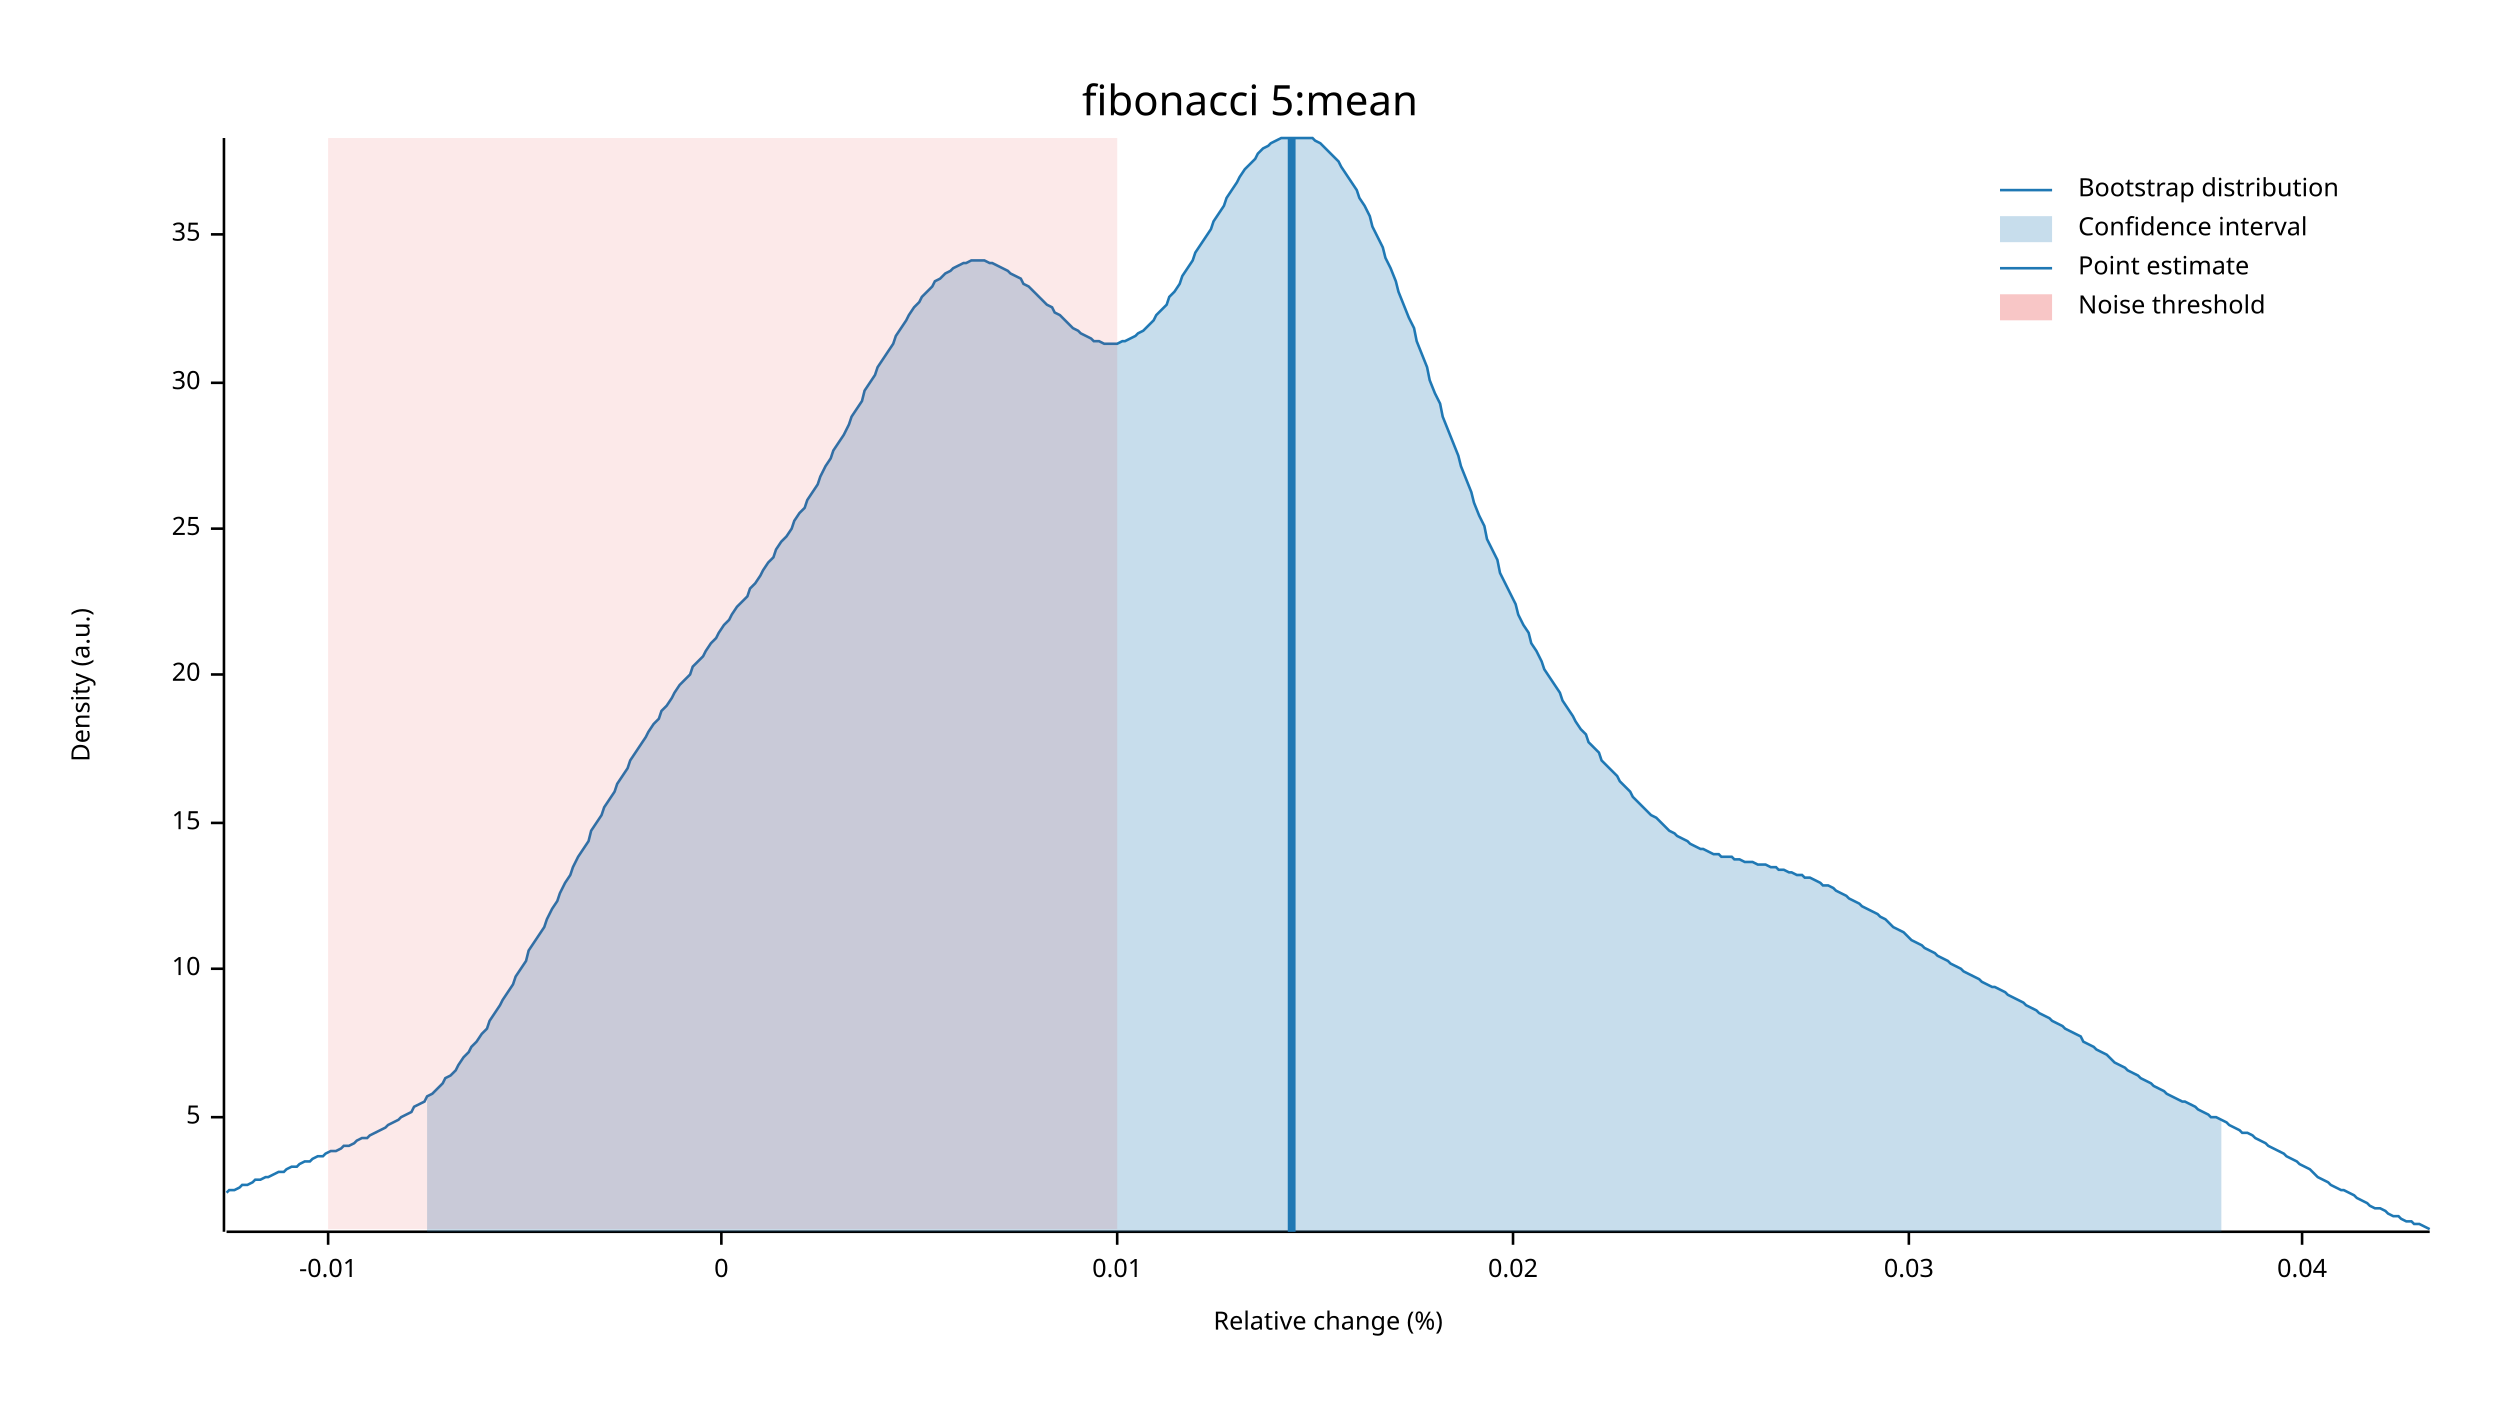
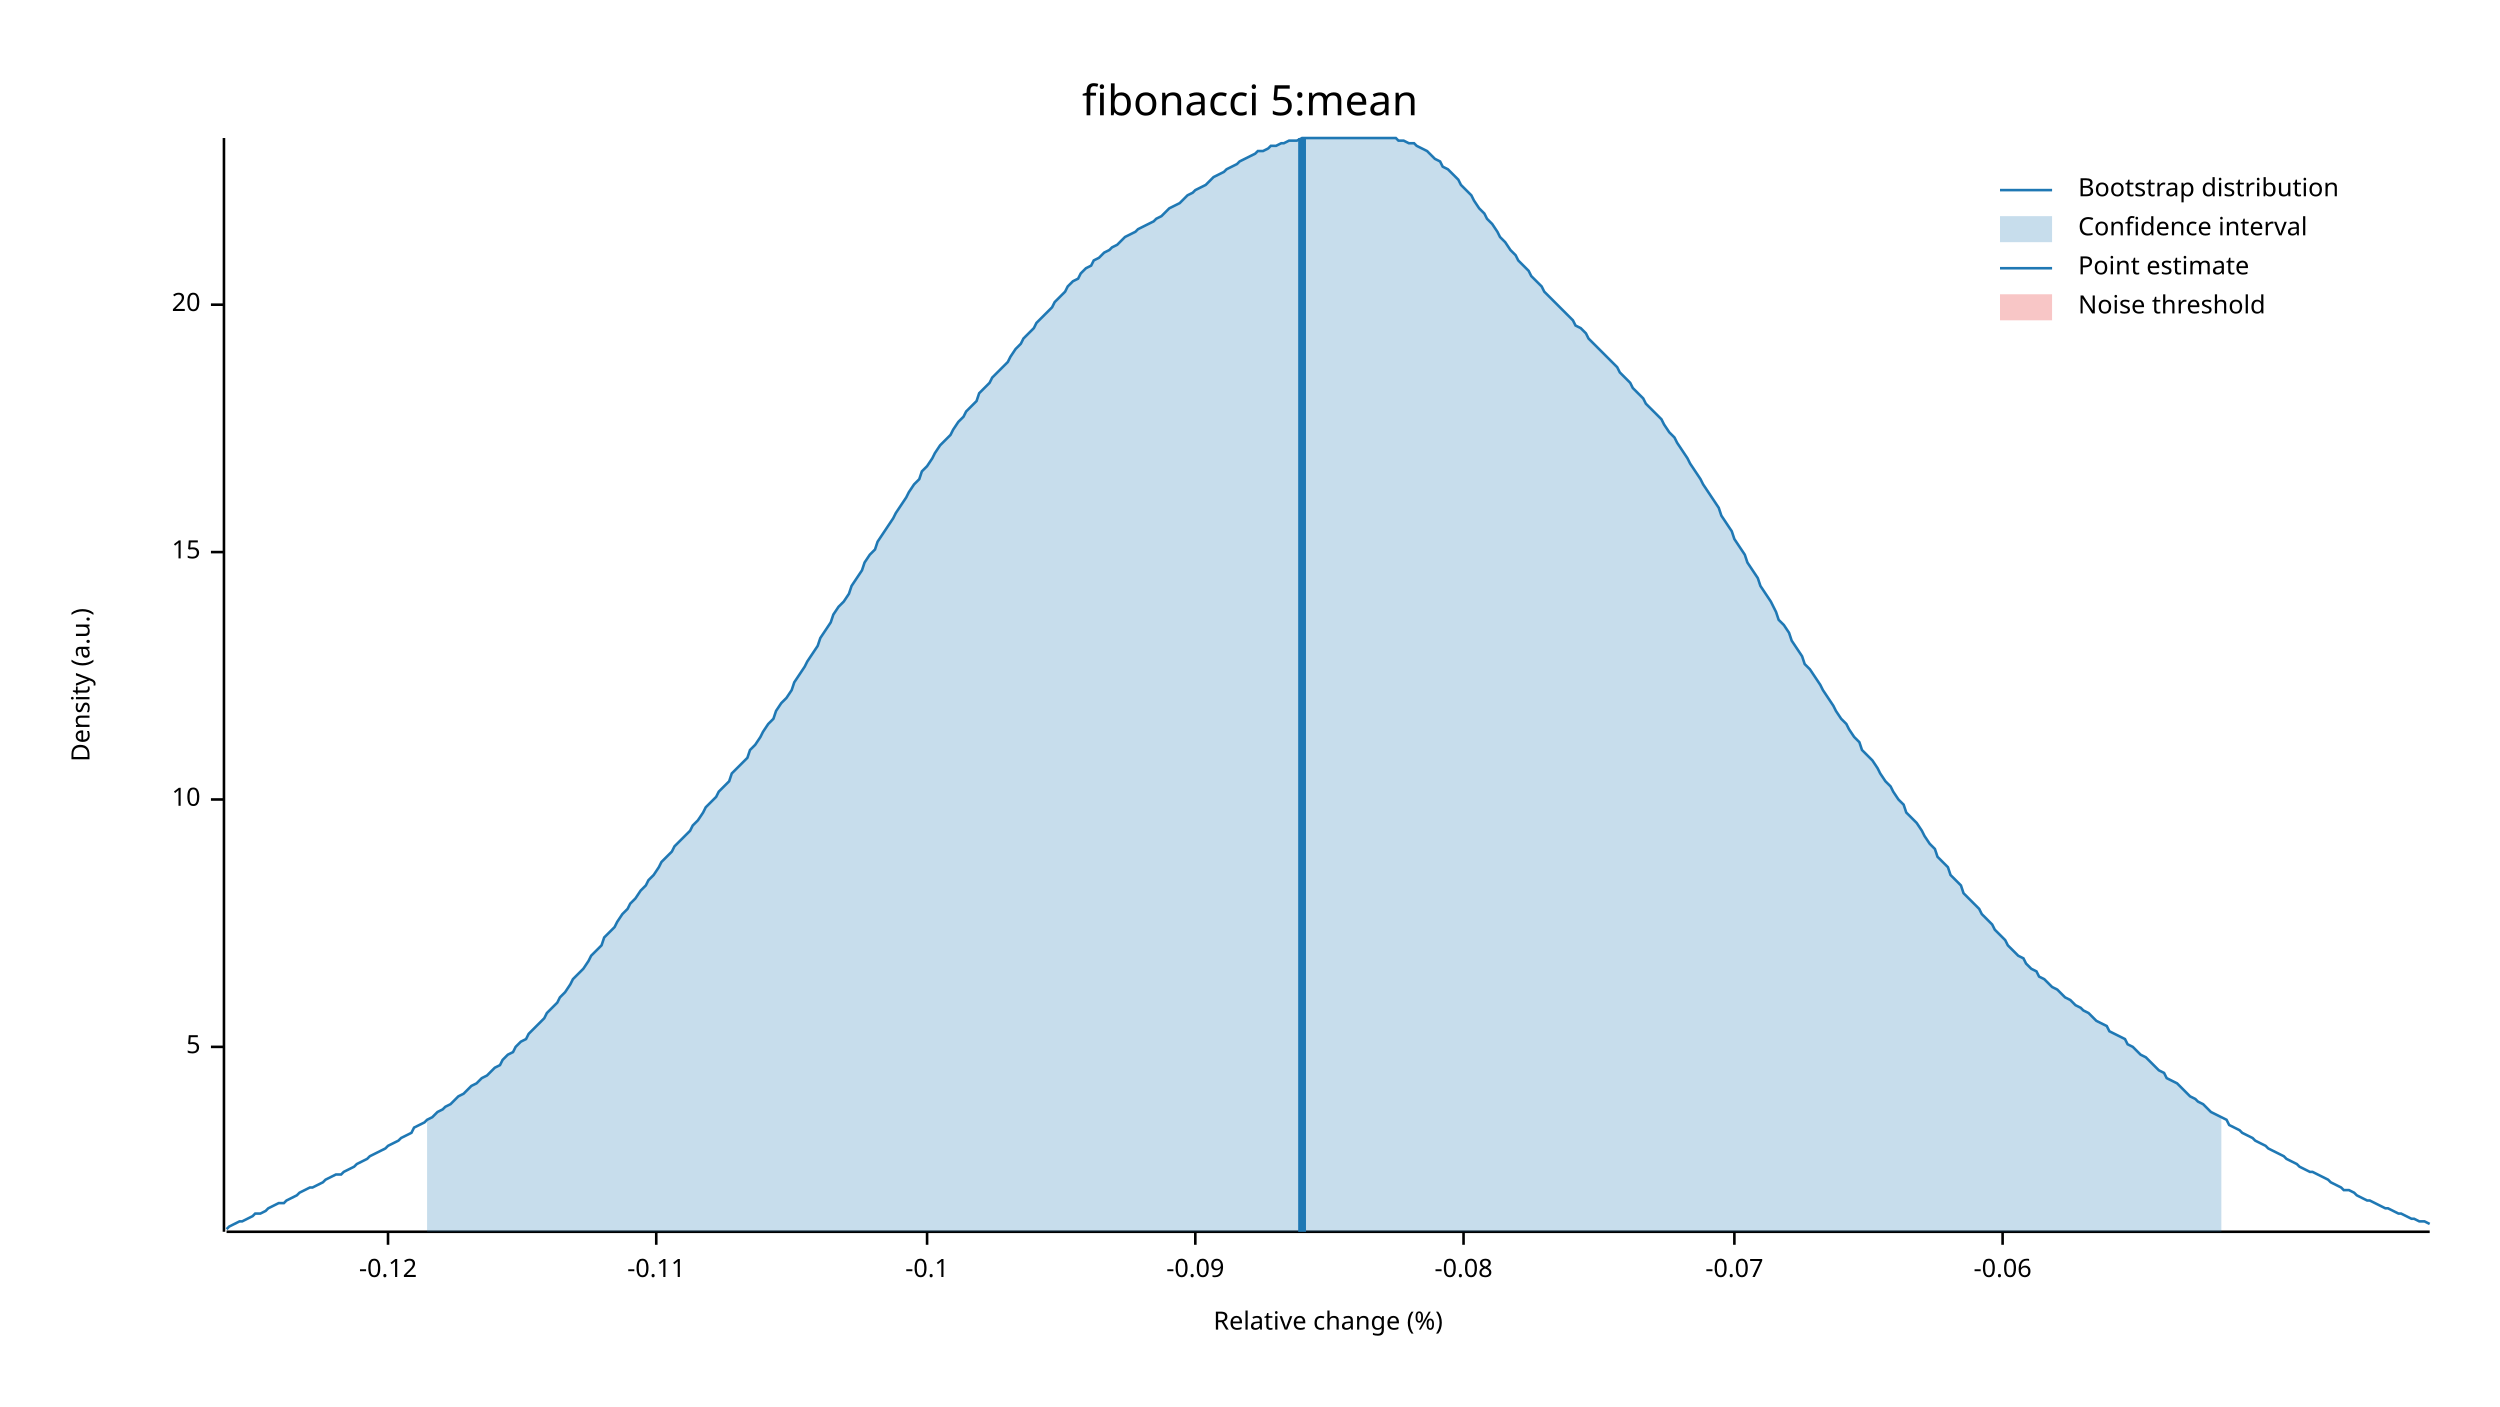
<svg xmlns="http://www.w3.org/2000/svg" width="960" height="540">
  <text x="480" y="32" dy="0.76em" text-anchor="middle" font-family="sans-serif" font-size="16.129" opacity="1" fill="#000000">
fibonacci 5:mean
</text>
  <text x="27" y="263" dy="0.76em" text-anchor="middle" font-family="sans-serif" font-size="9.677" opacity="1" fill="#000000" transform="rotate(270, 27, 263)">
Density (a.u.)
</text>
  <text x="510" y="513" dy="-0.5ex" text-anchor="middle" font-family="sans-serif" font-size="9.677" opacity="1" fill="#000000">
Relative change (%)
</text>
  <polyline fill="none" opacity="1" stroke="#000000" stroke-width="1" points="86,53 86,473 " />
-   <text x="77" y="429" dy="0.5ex" text-anchor="end" font-family="sans-serif" font-size="9.677" opacity="1" fill="#000000">
+   <text x="77" y="402" dy="0.5ex" text-anchor="end" font-family="sans-serif" font-size="9.677" opacity="1" fill="#000000">
5
</text>
-   <polyline fill="none" opacity="1" stroke="#000000" stroke-width="1" points="81,429 86,429 " />
-   <text x="77" y="372" dy="0.5ex" text-anchor="end" font-family="sans-serif" font-size="9.677" opacity="1" fill="#000000">
+   <polyline fill="none" opacity="1" stroke="#000000" stroke-width="1" points="81,402 86,402 " />
+   <text x="77" y="307" dy="0.5ex" text-anchor="end" font-family="sans-serif" font-size="9.677" opacity="1" fill="#000000">
10
</text>
-   <polyline fill="none" opacity="1" stroke="#000000" stroke-width="1" points="81,372 86,372 " />
-   <text x="77" y="316" dy="0.5ex" text-anchor="end" font-family="sans-serif" font-size="9.677" opacity="1" fill="#000000">
+   <polyline fill="none" opacity="1" stroke="#000000" stroke-width="1" points="81,307 86,307 " />
+   <text x="77" y="212" dy="0.5ex" text-anchor="end" font-family="sans-serif" font-size="9.677" opacity="1" fill="#000000">
15
</text>
-   <polyline fill="none" opacity="1" stroke="#000000" stroke-width="1" points="81,316 86,316 " />
-   <text x="77" y="259" dy="0.5ex" text-anchor="end" font-family="sans-serif" font-size="9.677" opacity="1" fill="#000000">
+   <polyline fill="none" opacity="1" stroke="#000000" stroke-width="1" points="81,212 86,212 " />
+   <text x="77" y="117" dy="0.5ex" text-anchor="end" font-family="sans-serif" font-size="9.677" opacity="1" fill="#000000">
20
</text>
-   <polyline fill="none" opacity="1" stroke="#000000" stroke-width="1" points="81,259 86,259 " />
-   <text x="77" y="203" dy="0.5ex" text-anchor="end" font-family="sans-serif" font-size="9.677" opacity="1" fill="#000000">
- 25
+   <polyline fill="none" opacity="1" stroke="#000000" stroke-width="1" points="81,117 86,117 " />
+   <polyline fill="none" opacity="1" stroke="#000000" stroke-width="1" points="87,473 933,473 " />
+   <text x="149" y="483" dy="0.76em" text-anchor="middle" font-family="sans-serif" font-size="9.677" opacity="1" fill="#000000">
+ -0.12
</text>
-   <polyline fill="none" opacity="1" stroke="#000000" stroke-width="1" points="81,203 86,203 " />
-   <text x="77" y="147" dy="0.5ex" text-anchor="end" font-family="sans-serif" font-size="9.677" opacity="1" fill="#000000">
- 30
+   <polyline fill="none" opacity="1" stroke="#000000" stroke-width="1" points="149,473 149,478 " />
+   <text x="252" y="483" dy="0.76em" text-anchor="middle" font-family="sans-serif" font-size="9.677" opacity="1" fill="#000000">
+ -0.11
</text>
-   <polyline fill="none" opacity="1" stroke="#000000" stroke-width="1" points="81,147 86,147 " />
-   <text x="77" y="90" dy="0.5ex" text-anchor="end" font-family="sans-serif" font-size="9.677" opacity="1" fill="#000000">
- 35
+   <polyline fill="none" opacity="1" stroke="#000000" stroke-width="1" points="252,473 252,478 " />
+   <text x="356" y="483" dy="0.76em" text-anchor="middle" font-family="sans-serif" font-size="9.677" opacity="1" fill="#000000">
+ -0.1
</text>
-   <polyline fill="none" opacity="1" stroke="#000000" stroke-width="1" points="81,90 86,90 " />
-   <polyline fill="none" opacity="1" stroke="#000000" stroke-width="1" points="87,473 933,473 " />
-   <text x="126" y="483" dy="0.76em" text-anchor="middle" font-family="sans-serif" font-size="9.677" opacity="1" fill="#000000">
- -0.01
+   <polyline fill="none" opacity="1" stroke="#000000" stroke-width="1" points="356,473 356,478 " />
+   <text x="459" y="483" dy="0.76em" text-anchor="middle" font-family="sans-serif" font-size="9.677" opacity="1" fill="#000000">
+ -0.09
</text>
-   <polyline fill="none" opacity="1" stroke="#000000" stroke-width="1" points="126,473 126,478 " />
-   <text x="277" y="483" dy="0.76em" text-anchor="middle" font-family="sans-serif" font-size="9.677" opacity="1" fill="#000000">
- 0
+   <polyline fill="none" opacity="1" stroke="#000000" stroke-width="1" points="459,473 459,478 " />
+   <text x="562" y="483" dy="0.76em" text-anchor="middle" font-family="sans-serif" font-size="9.677" opacity="1" fill="#000000">
+ -0.08
</text>
-   <polyline fill="none" opacity="1" stroke="#000000" stroke-width="1" points="277,473 277,478 " />
-   <text x="429" y="483" dy="0.76em" text-anchor="middle" font-family="sans-serif" font-size="9.677" opacity="1" fill="#000000">
- 0.01
+   <polyline fill="none" opacity="1" stroke="#000000" stroke-width="1" points="562,473 562,478 " />
+   <text x="666" y="483" dy="0.76em" text-anchor="middle" font-family="sans-serif" font-size="9.677" opacity="1" fill="#000000">
+ -0.07
</text>
-   <polyline fill="none" opacity="1" stroke="#000000" stroke-width="1" points="429,473 429,478 " />
-   <text x="581" y="483" dy="0.76em" text-anchor="middle" font-family="sans-serif" font-size="9.677" opacity="1" fill="#000000">
- 0.02
+   <polyline fill="none" opacity="1" stroke="#000000" stroke-width="1" points="666,473 666,478 " />
+   <text x="769" y="483" dy="0.76em" text-anchor="middle" font-family="sans-serif" font-size="9.677" opacity="1" fill="#000000">
+ -0.06
</text>
-   <polyline fill="none" opacity="1" stroke="#000000" stroke-width="1" points="581,473 581,478 " />
-   <text x="733" y="483" dy="0.76em" text-anchor="middle" font-family="sans-serif" font-size="9.677" opacity="1" fill="#000000">
- 0.03
- </text>
-   <polyline fill="none" opacity="1" stroke="#000000" stroke-width="1" points="733,473 733,478 " />
-   <text x="884" y="483" dy="0.76em" text-anchor="middle" font-family="sans-serif" font-size="9.677" opacity="1" fill="#000000">
- 0.04
- </text>
-   <polyline fill="none" opacity="1" stroke="#000000" stroke-width="1" points="884,473 884,478 " />
-   <polyline fill="none" opacity="1" stroke="#1F78B4" stroke-width="1" points="87,458 88,457 90,457 92,456 93,455 95,455 97,454 98,453 100,453 102,452 103,452 105,451 107,450 109,450 110,449 112,448 114,448 115,447 117,446 119,446 120,445 122,444 124,444 125,443 127,442 129,442 131,441 132,440 134,440 136,439 137,438 139,437 141,437 142,436 144,435 146,434 148,433 149,432 151,431 153,430 154,429 156,428 158,427 159,425 161,424 163,423 164,421 166,420 168,418 170,416 171,414 173,413 175,411 176,409 178,406 180,404 181,402 183,400 185,397 187,395 188,392 190,389 192,386 193,384 195,381 197,378 198,375 200,372 202,369 203,365 205,362 207,359 209,356 210,353 212,349 214,346 215,343 217,339 219,336 220,333 222,329 224,326 226,323 227,319 229,316 231,313 232,310 234,307 236,304 237,301 239,298 241,295 242,292 244,289 246,286 248,283 249,281 251,278 253,276 254,273 256,271 258,268 259,266 261,263 263,261 265,259 266,256 268,254 270,252 271,250 273,247 275,245 276,243 278,240 280,238 281,236 283,233 285,231 287,229 288,226 290,224 292,221 293,219 295,216 297,214 298,211 300,208 302,206 304,203 305,200 307,197 309,195 310,192 312,189 314,186 315,183 317,179 319,176 320,173 322,170 324,167 326,163 327,160 329,157 331,154 332,150 334,147 336,144 337,141 339,138 341,135 343,132 344,129 346,126 348,123 349,121 351,118 353,116 354,114 356,112 358,110 359,108 361,107 363,105 365,104 366,103 368,102 370,101 371,101 373,100 375,100 376,100 378,100 380,101 381,101 383,102 385,103 387,104 388,105 390,106 392,107 393,109 395,110 397,112 398,113 400,115 402,117 404,118 405,120 407,121 409,123 410,124 412,126 414,127 415,128 417,129 419,130 420,131 422,131 424,132 426,132 427,132 429,132 431,131 432,131 434,130 436,129 437,128 439,127 441,125 443,123 444,121 446,119 448,117 449,114 451,112 453,109 454,106 456,103 458,100 459,97 461,94 463,91 465,88 466,85 468,82 470,79 471,76 473,73 475,70 476,68 478,65 480,63 482,61 483,59 485,57 487,56 488,55 490,54 492,53 493,53 495,53 497,53 498,53 500,53 502,53 504,53 505,54 507,55 509,57 510,58 512,60 514,62 515,64 517,67 519,70 521,73 522,76 524,79 526,83 527,87 529,91 531,95 532,99 534,103 536,108 537,112 539,117 541,122 543,126 544,131 546,136 548,141 549,146 551,151 553,155 554,160 556,165 558,170 560,175 561,179 563,184 565,189 566,193 568,198 570,202 571,207 573,211 575,215 576,220 578,224 580,228 582,232 583,236 585,240 587,243 588,247 590,250 592,254 593,257 595,260 597,263 599,266 600,269 602,272 604,275 605,277 607,280 609,282 610,285 612,287 614,289 615,292 617,294 619,296 621,298 622,300 624,302 626,304 627,306 629,308 631,310 632,311 634,313 636,314 638,316 639,317 641,319 643,320 644,321 646,322 648,323 649,324 651,325 653,326 654,326 656,327 658,328 660,328 661,329 663,329 665,329 666,330 668,330 670,331 671,331 673,331 675,332 676,332 678,332 680,333 682,333 683,334 685,334 687,335 688,335 690,336 692,336 693,337 695,337 697,338 699,339 700,340 702,340 704,341 705,342 707,343 709,344 710,345 712,346 714,347 715,348 717,349 719,350 721,351 722,352 724,353 726,355 727,356 729,357 731,358 732,359 734,361 736,362 738,363 739,364 741,365 743,366 744,367 746,368 748,369 749,370 751,371 753,372 754,373 756,374 758,375 760,376 761,377 763,378 765,379 766,379 768,380 770,381 771,382 773,383 775,384 777,385 778,386 780,387 782,388 783,389 785,390 787,391 788,392 790,393 792,394 793,395 795,396 797,397 799,398 800,400 802,401 804,402 805,403 807,404 809,405 810,406 812,408 814,409 816,410 817,411 819,412 821,413 822,414 824,415 826,416 827,417 829,418 831,419 832,420 834,421 836,422 838,423 839,423 841,424 843,425 844,426 846,427 848,428 849,429 851,429 853,430 855,431 856,432 858,433 860,434 861,435 863,435 865,436 866,437 868,438 870,439 871,440 873,441 875,442 877,443 878,444 880,445 882,446 883,447 885,448 887,449 888,450 890,452 892,453 894,454 895,455 897,456 899,457 900,457 902,458 904,459 905,460 907,461 909,462 910,463 912,464 914,464 916,465 917,466 919,467 921,467 922,468 924,469 926,469 927,470 929,470 931,471 933,472 " />
-   <polygon opacity="0.25" fill="#1F78B4" points="164,421 166,420 168,418 170,416 171,414 173,413 175,411 176,409 178,406 180,404 181,402 183,400 185,397 187,395 188,392 190,389 192,386 193,384 195,381 197,378 198,375 200,372 202,369 203,365 205,362 207,359 209,356 210,353 212,349 214,346 215,343 217,339 219,336 220,333 222,329 224,326 226,323 227,319 229,316 231,313 232,310 234,307 236,304 237,301 239,298 241,295 242,292 244,289 246,286 248,283 249,281 251,278 253,276 254,273 256,271 258,268 259,266 261,263 263,261 265,259 266,256 268,254 270,252 271,250 273,247 275,245 276,243 278,240 280,238 281,236 283,233 285,231 287,229 288,226 290,224 292,221 293,219 295,216 297,214 298,211 300,208 302,206 304,203 305,200 307,197 309,195 310,192 312,189 314,186 315,183 317,179 319,176 320,173 322,170 324,167 326,163 327,160 329,157 331,154 332,150 334,147 336,144 337,141 339,138 341,135 343,132 344,129 346,126 348,123 349,121 351,118 353,116 354,114 356,112 358,110 359,108 361,107 363,105 365,104 366,103 368,102 370,101 371,101 373,100 375,100 376,100 378,100 380,101 381,101 383,102 385,103 387,104 388,105 390,106 392,107 393,109 395,110 397,112 398,113 400,115 402,117 404,118 405,120 407,121 409,123 410,124 412,126 414,127 415,128 417,129 419,130 420,131 422,131 424,132 426,132 427,132 429,132 431,131 432,131 434,130 436,129 437,128 439,127 441,125 443,123 444,121 446,119 448,117 449,114 451,112 453,109 454,106 456,103 458,100 459,97 461,94 463,91 465,88 466,85 468,82 470,79 471,76 473,73 475,70 476,68 478,65 480,63 482,61 483,59 485,57 487,56 488,55 490,54 492,53 493,53 495,53 497,53 498,53 500,53 502,53 504,53 505,54 507,55 509,57 510,58 512,60 514,62 515,64 517,67 519,70 521,73 522,76 524,79 526,83 527,87 529,91 531,95 532,99 534,103 536,108 537,112 539,117 541,122 543,126 544,131 546,136 548,141 549,146 551,151 553,155 554,160 556,165 558,170 560,175 561,179 563,184 565,189 566,193 568,198 570,202 571,207 573,211 575,215 576,220 578,224 580,228 582,232 583,236 585,240 587,243 588,247 590,250 592,254 593,257 595,260 597,263 599,266 600,269 602,272 604,275 605,277 607,280 609,282 610,285 612,287 614,289 615,292 617,294 619,296 621,298 622,300 624,302 626,304 627,306 629,308 631,310 632,311 634,313 636,314 638,316 639,317 641,319 643,320 644,321 646,322 648,323 649,324 651,325 653,326 654,326 656,327 658,328 660,328 661,329 663,329 665,329 666,330 668,330 670,331 671,331 673,331 675,332 676,332 678,332 680,333 682,333 683,334 685,334 687,335 688,335 690,336 692,336 693,337 695,337 697,338 699,339 700,340 702,340 704,341 705,342 707,343 709,344 710,345 712,346 714,347 715,348 717,349 719,350 721,351 722,352 724,353 726,355 727,356 729,357 731,358 732,359 734,361 736,362 738,363 739,364 741,365 743,366 744,367 746,368 748,369 749,370 751,371 753,372 754,373 756,374 758,375 760,376 761,377 763,378 765,379 766,379 768,380 770,381 771,382 773,383 775,384 777,385 778,386 780,387 782,388 783,389 785,390 787,391 788,392 790,393 792,394 793,395 795,396 797,397 799,398 800,400 802,401 804,402 805,403 807,404 809,405 810,406 812,408 814,409 816,410 817,411 819,412 821,413 822,414 824,415 826,416 827,417 829,418 831,419 832,420 834,421 836,422 838,423 839,423 841,424 843,425 844,426 846,427 848,428 849,429 851,429 853,430 853,473 164,473 " />
-   <polyline fill="none" opacity="1" stroke="#1F78B4" stroke-width="3" points="496,473 496,53 " />
-   <rect x="126" y="53" width="303" height="419" opacity="0.1" fill="#E31A1C" stroke="none" />
+   <polyline fill="none" opacity="1" stroke="#000000" stroke-width="1" points="769,473 769,478 " />
+   <polyline fill="none" opacity="1" stroke="#1F78B4" stroke-width="1" points="87,472 88,471 90,470 92,469 93,469 95,468 97,467 98,466 100,466 102,465 103,464 105,463 107,462 109,462 110,461 112,460 114,459 115,458 117,457 119,456 120,456 122,455 124,454 125,453 127,452 129,451 131,451 132,450 134,449 136,448 137,447 139,446 141,445 142,444 144,443 146,442 148,441 149,440 151,439 153,438 154,437 156,436 158,435 159,433 161,432 163,431 164,430 166,429 168,427 170,426 171,425 173,424 175,422 176,421 178,420 180,418 181,417 183,416 185,414 187,413 188,412 190,410 192,409 193,407 195,405 197,404 198,402 200,400 202,399 203,397 205,395 207,393 209,391 210,389 212,387 214,385 215,383 217,381 219,378 220,376 222,374 224,372 226,369 227,367 229,365 231,363 232,360 234,358 236,356 237,354 239,351 241,349 242,347 244,345 246,342 248,340 249,338 251,336 253,333 254,331 256,329 258,327 259,325 261,323 263,321 265,319 266,317 268,315 270,312 271,310 273,308 275,306 276,304 278,302 280,300 281,297 283,295 285,293 287,291 288,288 290,286 292,283 293,281 295,278 297,276 298,273 300,270 302,268 304,265 305,262 307,259 309,256 310,254 312,251 314,248 315,245 317,242 319,239 320,236 322,233 324,231 326,228 327,225 329,222 331,219 332,216 334,213 336,211 337,208 339,205 341,202 343,199 344,197 346,194 348,191 349,189 351,186 353,184 354,181 356,179 358,176 359,174 361,171 363,169 365,167 366,165 368,162 370,160 371,158 373,156 375,154 376,151 378,149 380,147 381,145 383,143 385,141 387,139 388,137 390,134 392,132 393,130 395,128 397,126 398,124 400,122 402,120 404,118 405,116 407,114 409,112 410,110 412,108 414,107 415,105 417,103 419,102 420,100 422,99 424,97 426,96 427,95 429,94 431,92 432,91 434,90 436,89 437,88 439,87 441,86 443,85 444,84 446,83 448,81 449,80 451,79 453,78 454,77 456,75 458,74 459,73 461,72 463,71 465,69 466,68 468,67 470,66 471,65 473,64 475,63 476,62 478,61 480,60 482,59 483,58 485,58 487,57 488,56 490,56 492,55 493,55 495,54 497,54 498,54 500,53 502,53 504,53 505,53 507,53 509,53 510,53 512,53 514,53 515,53 517,53 519,53 521,53 522,53 524,53 526,53 527,53 529,53 531,53 532,53 534,53 536,53 537,54 539,54 541,55 543,55 544,56 546,57 548,58 549,59 551,61 553,62 554,64 556,65 558,67 560,69 561,71 563,73 565,75 566,77 568,80 570,82 571,84 573,86 575,89 576,91 578,93 580,96 582,98 583,100 585,102 587,104 588,106 590,108 592,110 593,112 595,114 597,116 599,118 600,119 602,121 604,123 605,125 607,126 609,128 610,130 612,132 614,134 615,135 617,137 619,139 621,141 622,143 624,145 626,147 627,149 629,151 631,153 632,155 634,157 636,159 638,161 639,163 641,166 643,168 644,170 646,173 648,176 649,178 651,181 653,184 654,186 656,189 658,192 660,195 661,198 663,201 665,204 666,207 668,210 670,213 671,216 673,219 675,222 676,225 678,228 680,231 682,235 683,238 685,240 687,243 688,246 690,249 692,252 693,255 695,257 697,260 699,263 700,265 702,268 704,271 705,273 707,276 709,278 710,280 712,283 714,285 715,288 717,290 719,292 721,295 722,297 724,300 726,302 727,304 729,307 731,309 732,312 734,314 736,316 738,319 739,321 741,324 743,326 744,329 746,331 748,333 749,336 751,338 753,340 754,343 756,345 758,347 760,349 761,351 763,353 765,355 766,357 768,359 770,361 771,363 773,365 775,367 777,368 778,370 780,372 782,373 783,375 785,376 787,378 788,379 790,380 792,382 793,383 795,384 797,386 799,387 800,388 802,389 804,391 805,392 807,393 809,394 810,396 812,397 814,398 816,399 817,401 819,402 821,404 822,405 824,406 826,408 827,409 829,411 831,412 832,414 834,415 836,416 838,418 839,419 841,421 843,422 844,423 846,424 848,426 849,427 851,428 853,429 855,430 856,432 858,433 860,434 861,435 863,436 865,437 866,438 868,439 870,440 871,441 873,442 875,443 877,444 878,445 880,446 882,447 883,448 885,449 887,450 888,450 890,451 892,452 894,453 895,454 897,455 899,456 900,457 902,457 904,458 905,459 907,460 909,461 910,461 912,462 914,463 916,464 917,464 919,465 921,466 922,466 924,467 926,468 927,468 929,469 931,469 933,470 " />
+   <polygon opacity="0.25" fill="#1F78B4" points="164,430 166,429 168,427 170,426 171,425 173,424 175,422 176,421 178,420 180,418 181,417 183,416 185,414 187,413 188,412 190,410 192,409 193,407 195,405 197,404 198,402 200,400 202,399 203,397 205,395 207,393 209,391 210,389 212,387 214,385 215,383 217,381 219,378 220,376 222,374 224,372 226,369 227,367 229,365 231,363 232,360 234,358 236,356 237,354 239,351 241,349 242,347 244,345 246,342 248,340 249,338 251,336 253,333 254,331 256,329 258,327 259,325 261,323 263,321 265,319 266,317 268,315 270,312 271,310 273,308 275,306 276,304 278,302 280,300 281,297 283,295 285,293 287,291 288,288 290,286 292,283 293,281 295,278 297,276 298,273 300,270 302,268 304,265 305,262 307,259 309,256 310,254 312,251 314,248 315,245 317,242 319,239 320,236 322,233 324,231 326,228 327,225 329,222 331,219 332,216 334,213 336,211 337,208 339,205 341,202 343,199 344,197 346,194 348,191 349,189 351,186 353,184 354,181 356,179 358,176 359,174 361,171 363,169 365,167 366,165 368,162 370,160 371,158 373,156 375,154 376,151 378,149 380,147 381,145 383,143 385,141 387,139 388,137 390,134 392,132 393,130 395,128 397,126 398,124 400,122 402,120 404,118 405,116 407,114 409,112 410,110 412,108 414,107 415,105 417,103 419,102 420,100 422,99 424,97 426,96 427,95 429,94 431,92 432,91 434,90 436,89 437,88 439,87 441,86 443,85 444,84 446,83 448,81 449,80 451,79 453,78 454,77 456,75 458,74 459,73 461,72 463,71 465,69 466,68 468,67 470,66 471,65 473,64 475,63 476,62 478,61 480,60 482,59 483,58 485,58 487,57 488,56 490,56 492,55 493,55 495,54 497,54 498,54 500,53 502,53 504,53 505,53 507,53 509,53 510,53 512,53 514,53 515,53 517,53 519,53 521,53 522,53 524,53 526,53 527,53 529,53 531,53 532,53 534,53 536,53 537,54 539,54 541,55 543,55 544,56 546,57 548,58 549,59 551,61 553,62 554,64 556,65 558,67 560,69 561,71 563,73 565,75 566,77 568,80 570,82 571,84 573,86 575,89 576,91 578,93 580,96 582,98 583,100 585,102 587,104 588,106 590,108 592,110 593,112 595,114 597,116 599,118 600,119 602,121 604,123 605,125 607,126 609,128 610,130 612,132 614,134 615,135 617,137 619,139 621,141 622,143 624,145 626,147 627,149 629,151 631,153 632,155 634,157 636,159 638,161 639,163 641,166 643,168 644,170 646,173 648,176 649,178 651,181 653,184 654,186 656,189 658,192 660,195 661,198 663,201 665,204 666,207 668,210 670,213 671,216 673,219 675,222 676,225 678,228 680,231 682,235 683,238 685,240 687,243 688,246 690,249 692,252 693,255 695,257 697,260 699,263 700,265 702,268 704,271 705,273 707,276 709,278 710,280 712,283 714,285 715,288 717,290 719,292 721,295 722,297 724,300 726,302 727,304 729,307 731,309 732,312 734,314 736,316 738,319 739,321 741,324 743,326 744,329 746,331 748,333 749,336 751,338 753,340 754,343 756,345 758,347 760,349 761,351 763,353 765,355 766,357 768,359 770,361 771,363 773,365 775,367 777,368 778,370 780,372 782,373 783,375 785,376 787,378 788,379 790,380 792,382 793,383 795,384 797,386 799,387 800,388 802,389 804,391 805,392 807,393 809,394 810,396 812,397 814,398 816,399 817,401 819,402 821,404 822,405 824,406 826,408 827,409 829,411 831,412 832,414 834,415 836,416 838,418 839,419 841,421 843,422 844,423 846,424 848,426 849,427 851,428 853,429 853,473 164,473 " />
+   <polyline fill="none" opacity="1" stroke="#1F78B4" stroke-width="3" points="500,473 500,53 " />
+   <rect x="510" y="53" width="0" height="419" opacity="0.1" fill="#E31A1C" stroke="none" />
  <text x="798" y="68" dy="0.76em" text-anchor="start" font-family="sans-serif" font-size="9.677" opacity="1" fill="#000000">
Bootstrap distribution
</text>
  <text x="798" y="83" dy="0.76em" text-anchor="start" font-family="sans-serif" font-size="9.677" opacity="1" fill="#000000">
Confidence interval
</text>
  <text x="798" y="98" dy="0.76em" text-anchor="start" font-family="sans-serif" font-size="9.677" opacity="1" fill="#000000">
Point estimate
</text>
  <text x="798" y="113" dy="0.76em" text-anchor="start" font-family="sans-serif" font-size="9.677" opacity="1" fill="#000000">
Noise threshold
</text>
  <polyline fill="none" opacity="1" stroke="#1F78B4" stroke-width="1" points="768,73 788,73 " />
  <rect x="768" y="83" width="20" height="10" opacity="0.25" fill="#1F78B4" stroke="none" />
  <polyline fill="none" opacity="1" stroke="#1F78B4" stroke-width="1" points="768,103 788,103 " />
  <rect x="768" y="113" width="20" height="10" opacity="0.25" fill="#E31A1C" stroke="none" />
</svg>
